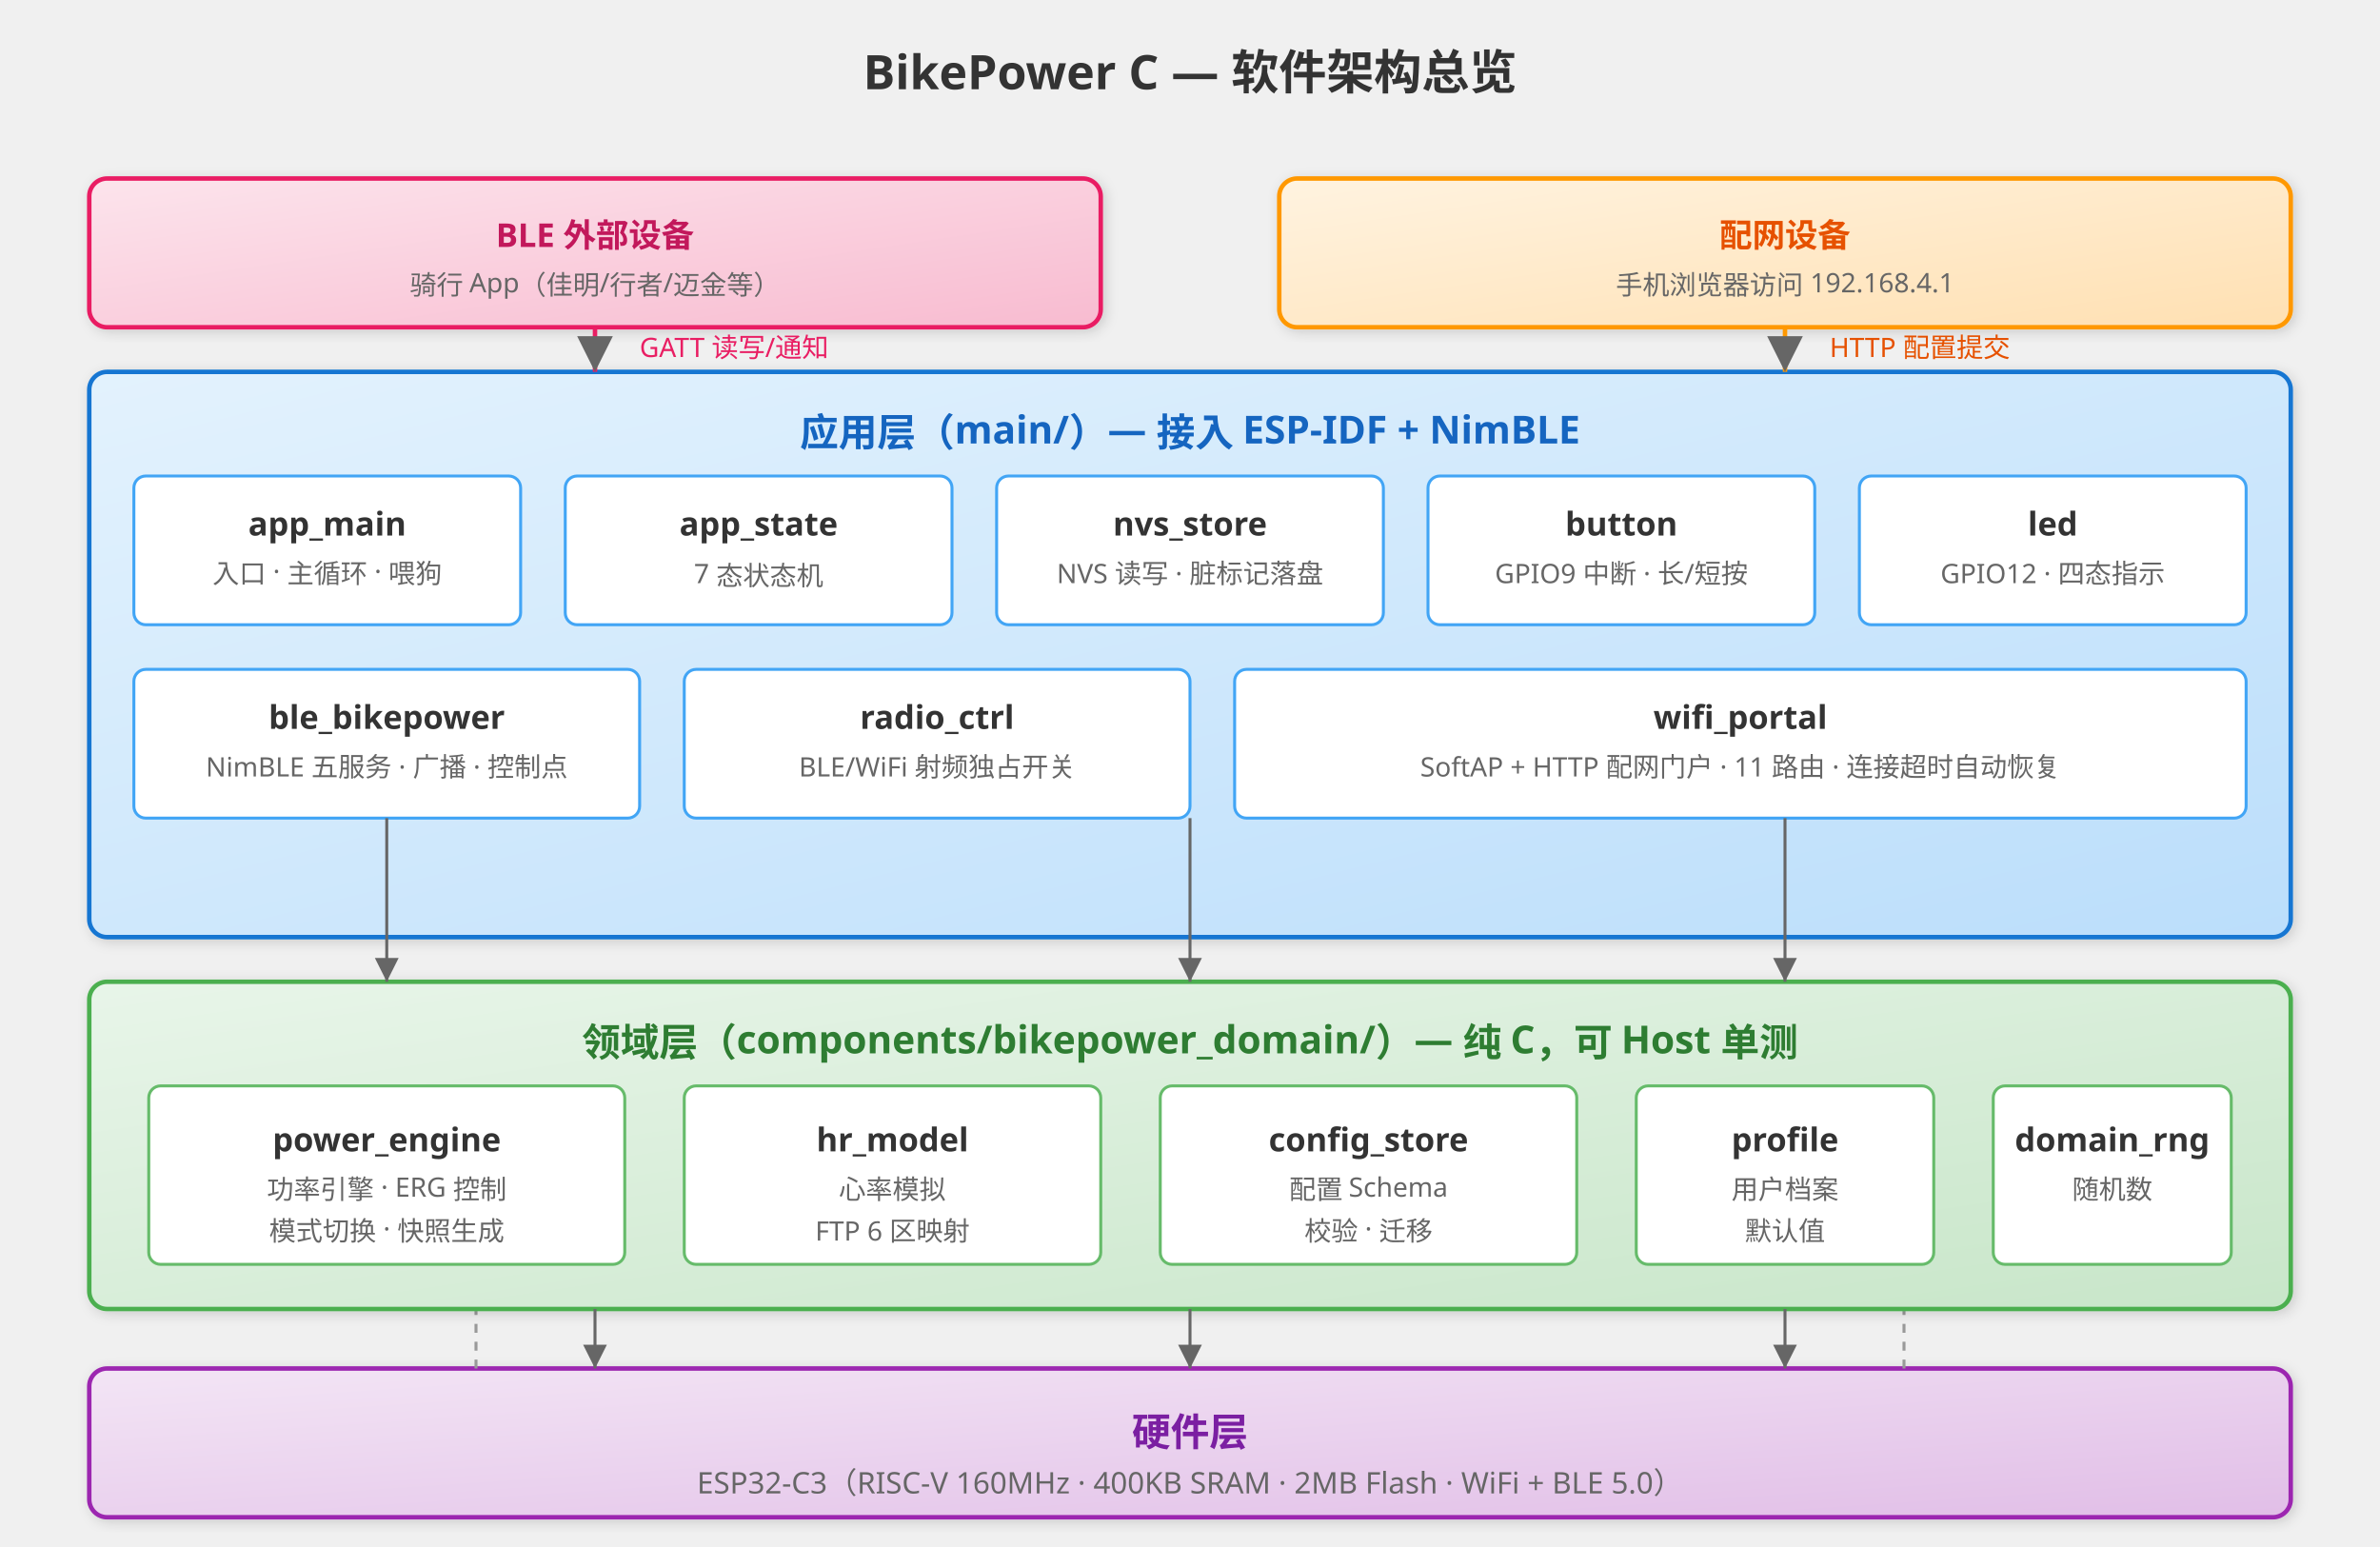
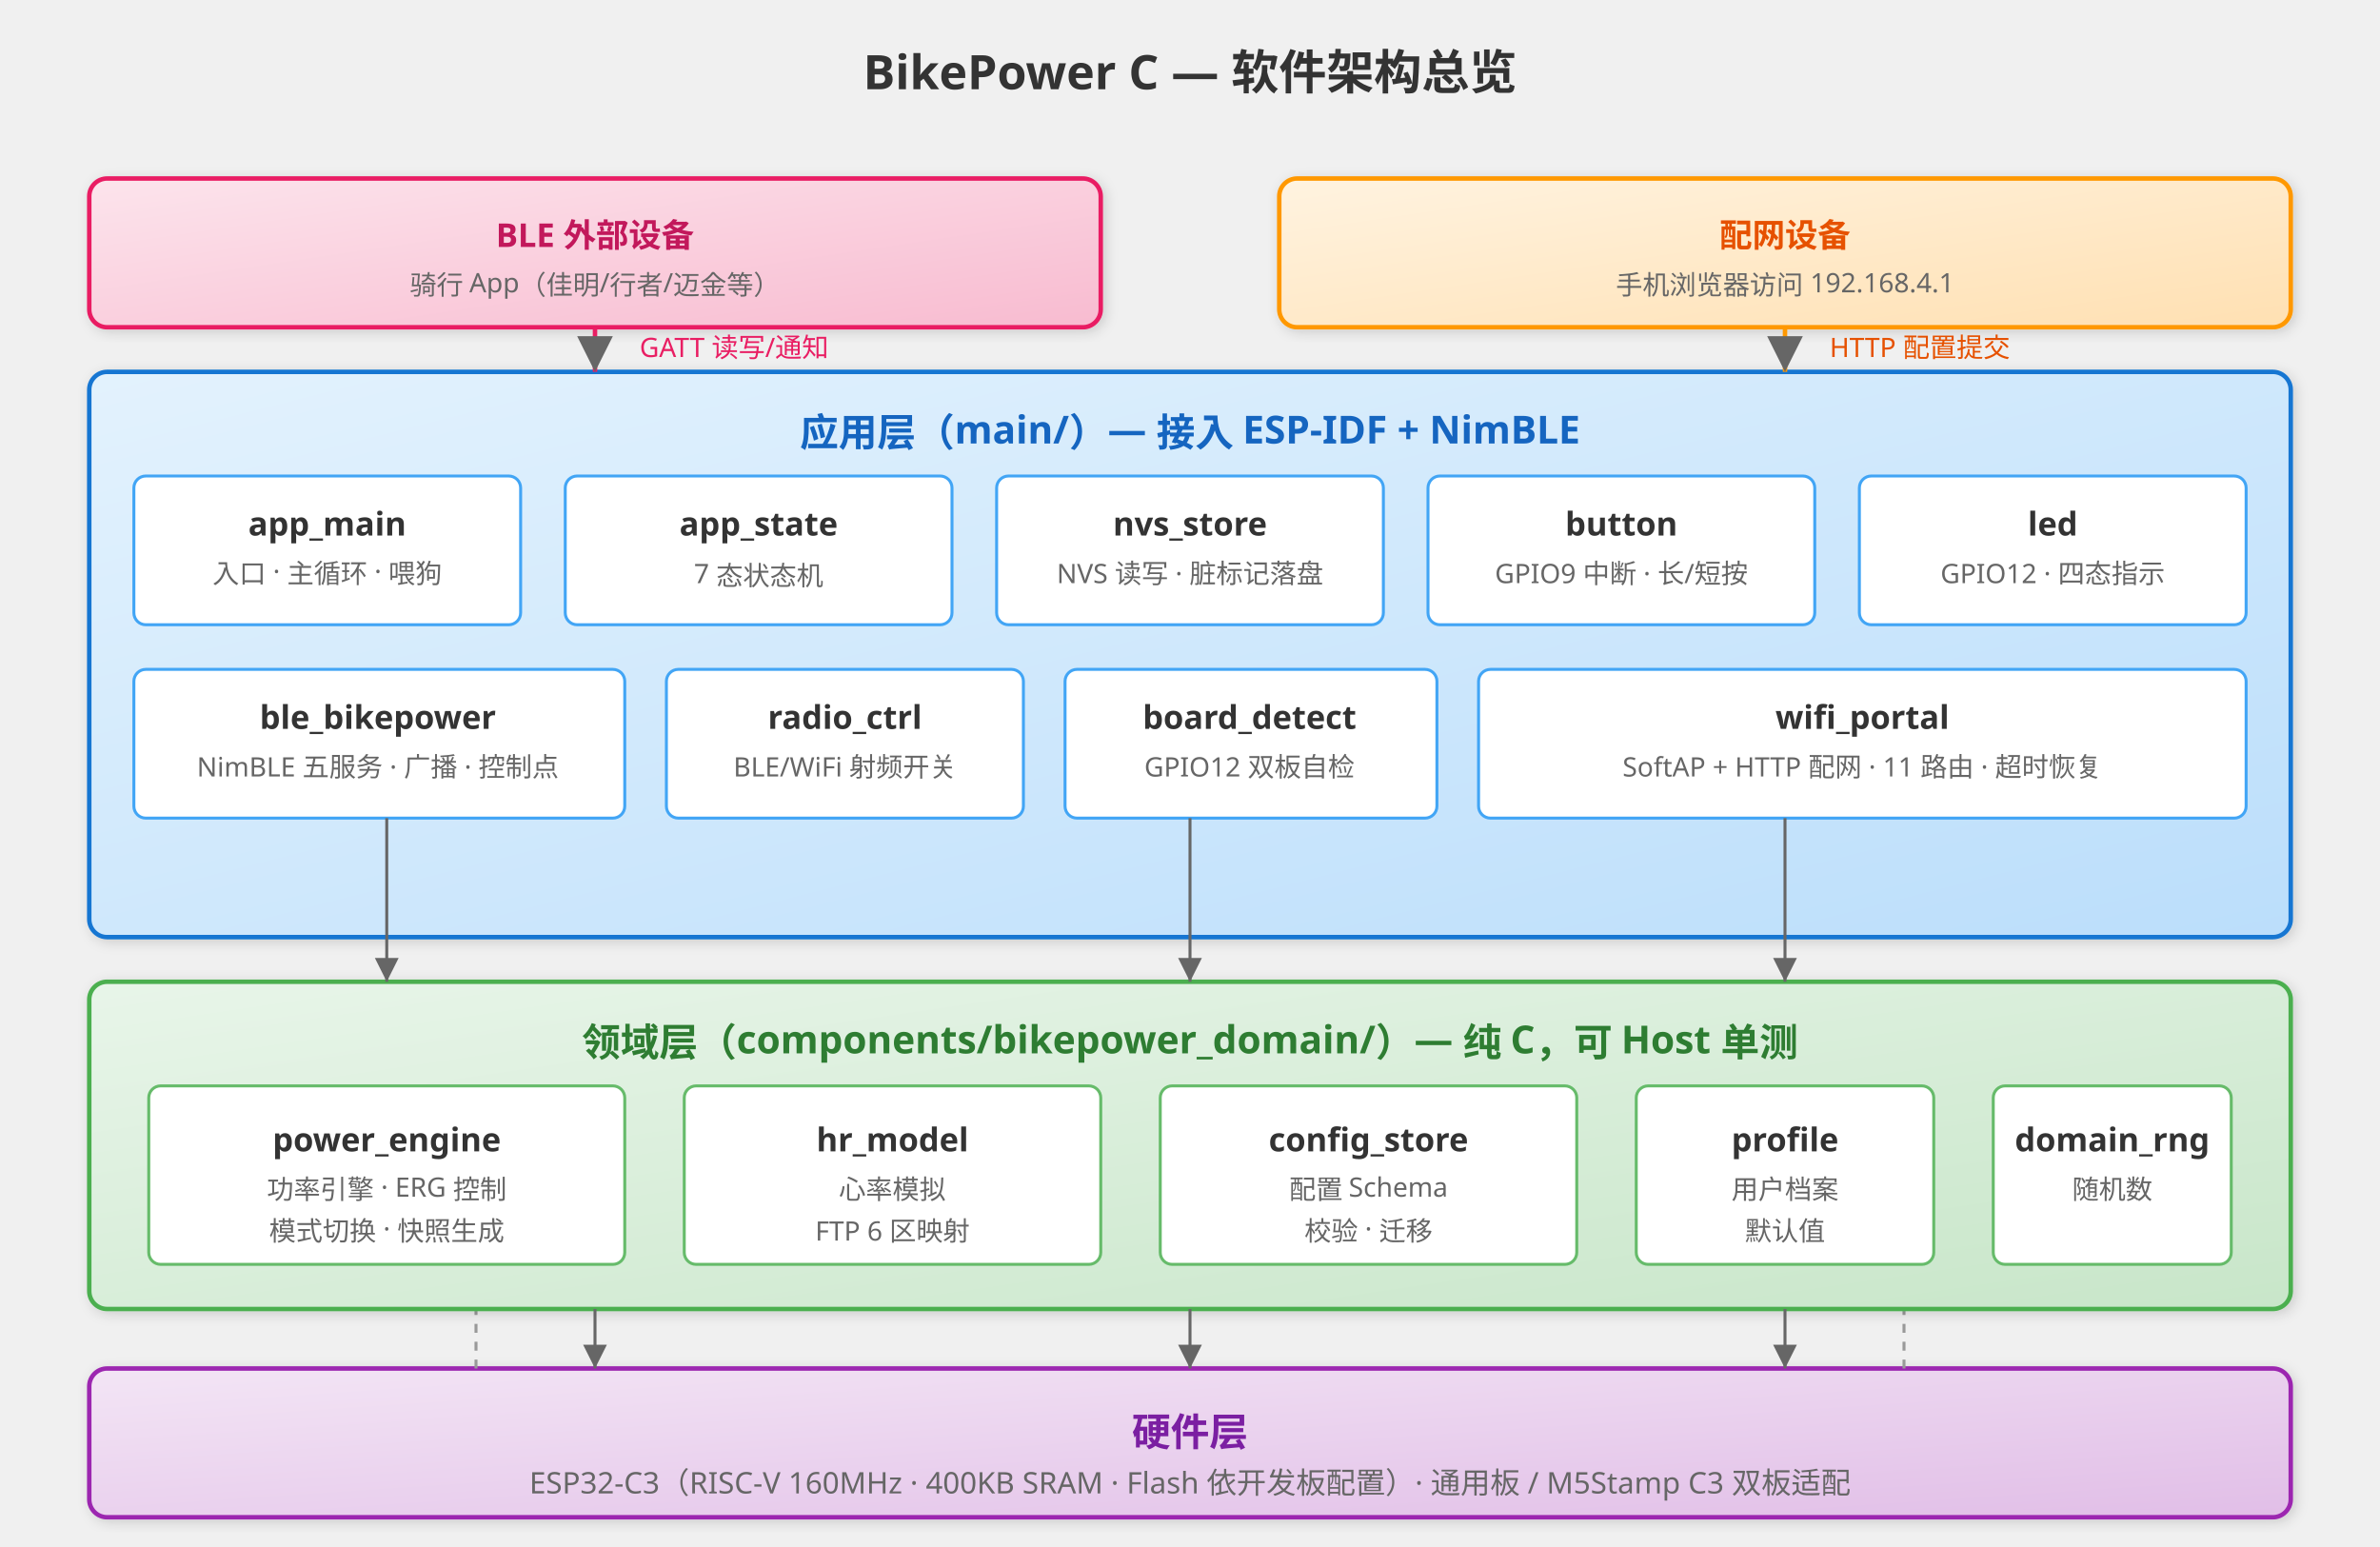
<svg xmlns="http://www.w3.org/2000/svg" viewBox="0 0 800 520" font-family="'PingFang SC','Microsoft YaHei',sans-serif">
  <defs>
    <marker id="arrow" viewBox="0 0 10 10" refX="10" refY="5" markerWidth="8" markerHeight="8" orient="auto">
      <path d="M0,0 L10,5 L0,10 Z" fill="#666" />
    </marker>
    <linearGradient id="gpu" x1="0%" y1="0%" x2="100%" y2="100%">
      <stop offset="0%" style="stop-color:#e8f5e9" />
      <stop offset="100%" style="stop-color:#c8e6c9" />
    </linearGradient>
    <linearGradient id="app" x1="0%" y1="0%" x2="100%" y2="100%">
      <stop offset="0%" style="stop-color:#e3f2fd" />
      <stop offset="100%" style="stop-color:#bbdefb" />
    </linearGradient>
    <linearGradient id="ble" x1="0%" y1="0%" x2="100%" y2="100%">
      <stop offset="0%" style="stop-color:#fce4ec" />
      <stop offset="100%" style="stop-color:#f8bbd0" />
    </linearGradient>
    <linearGradient id="ui" x1="0%" y1="0%" x2="100%" y2="100%">
      <stop offset="0%" style="stop-color:#fff3e0" />
      <stop offset="100%" style="stop-color:#ffe0b2" />
    </linearGradient>
    <linearGradient id="hw" x1="0%" y1="0%" x2="100%" y2="100%">
      <stop offset="0%" style="stop-color:#f3e5f5" />
      <stop offset="100%" style="stop-color:#e1bee7" />
    </linearGradient>
    <filter id="shadow">
      <feDropShadow dx="1" dy="1" stdDeviation="2" flood-opacity="0.15" />
    </filter>
  </defs>
  <text x="400" y="30" text-anchor="middle" font-size="16" font-weight="bold" fill="#333">BikePower C — 软件架构总览</text>
  <rect x="30" y="460" width="740" height="50" rx="6" fill="url(#hw)" stroke="#9c27b0" stroke-width="1.5" filter="url(#shadow)" />
  <text x="400" y="486" text-anchor="middle" font-size="13" font-weight="bold" fill="#7b1fa2">硬件层</text>
-   <text x="400" y="502" text-anchor="middle" font-size="10" fill="#666">ESP32-C3（RISC-V 160MHz · 400KB SRAM · 2MB Flash · WiFi + BLE 5.0）</text>
+   <text x="400" y="502" text-anchor="middle" font-size="10" fill="#666">ESP32-C3（RISC-V 160MHz · 400KB SRAM · Flash 依开发板配置）· 通用板 / M5Stamp C3 双板适配</text>
  <line x1="160" y1="460" x2="160" y2="440" stroke="#999" stroke-dasharray="3,3" />
-   <text x="160" y="435" text-anchor="middle" font-size="9" fill="#999">GPIO9</text>
+   <text x="160" y="435" text-anchor="middle" font-size="9" fill="#999">GPIO9 按钮</text>
  <line x1="640" y1="460" x2="640" y2="440" stroke="#999" stroke-dasharray="3,3" />
-   <text x="640" y="435" text-anchor="middle" font-size="9" fill="#999">GPIO12</text>
+   <text x="640" y="435" text-anchor="middle" font-size="9" fill="#999">GPIO12 LED / GPIO2 SK6812</text>
  <rect x="30" y="330" width="740" height="110" rx="6" fill="url(#gpu)" stroke="#4caf50" stroke-width="1.5" filter="url(#shadow)" />
  <text x="400" y="355" text-anchor="middle" font-size="13" font-weight="bold" fill="#2e7d32">领域层（components/bikepower_domain/）— 纯 C，可 Host 单测</text>
  <rect x="50" y="365" width="160" height="60" rx="4" fill="#fff" stroke="#66bb6a" stroke-width="1" />
  <text x="130" y="387" text-anchor="middle" font-size="11" font-weight="bold" fill="#333">power_engine</text>
  <text x="130" y="403" text-anchor="middle" font-size="9" fill="#666">功率引擎 · ERG 控制</text>
  <text x="130" y="417" text-anchor="middle" font-size="9" fill="#666">模式切换 · 快照生成</text>
  <rect x="230" y="365" width="140" height="60" rx="4" fill="#fff" stroke="#66bb6a" stroke-width="1" />
  <text x="300" y="387" text-anchor="middle" font-size="11" font-weight="bold" fill="#333">hr_model</text>
  <text x="300" y="403" text-anchor="middle" font-size="9" fill="#666">心率模拟</text>
  <text x="300" y="417" text-anchor="middle" font-size="9" fill="#666">FTP 6 区映射</text>
  <rect x="390" y="365" width="140" height="60" rx="4" fill="#fff" stroke="#66bb6a" stroke-width="1" />
  <text x="460" y="387" text-anchor="middle" font-size="11" font-weight="bold" fill="#333">config_store</text>
  <text x="460" y="403" text-anchor="middle" font-size="9" fill="#666">配置 Schema</text>
  <text x="460" y="417" text-anchor="middle" font-size="9" fill="#666">校验 · 迁移</text>
  <rect x="550" y="365" width="100" height="60" rx="4" fill="#fff" stroke="#66bb6a" stroke-width="1" />
  <text x="600" y="387" text-anchor="middle" font-size="11" font-weight="bold" fill="#333">profile</text>
  <text x="600" y="403" text-anchor="middle" font-size="9" fill="#666">用户档案</text>
  <text x="600" y="417" text-anchor="middle" font-size="9" fill="#666">默认值</text>
  <rect x="670" y="365" width="80" height="60" rx="4" fill="#fff" stroke="#66bb6a" stroke-width="1" />
  <text x="710" y="387" text-anchor="middle" font-size="11" font-weight="bold" fill="#333">domain_rng</text>
  <text x="710" y="403" text-anchor="middle" font-size="9" fill="#666">随机数</text>
  <rect x="30" y="125" width="740" height="190" rx="6" fill="url(#app)" stroke="#1976d2" stroke-width="1.5" filter="url(#shadow)" />
  <text x="400" y="150" text-anchor="middle" font-size="13" font-weight="bold" fill="#1565c0">应用层（main/）— 接入 ESP-IDF + NimBLE</text>
  <rect x="45" y="160" width="130" height="50" rx="4" fill="#fff" stroke="#42a5f5" stroke-width="1" />
  <text x="110" y="180" text-anchor="middle" font-size="11" font-weight="bold" fill="#333">app_main</text>
  <text x="110" y="196" text-anchor="middle" font-size="9" fill="#666">入口 · 主循环 · 喂狗</text>
  <rect x="190" y="160" width="130" height="50" rx="4" fill="#fff" stroke="#42a5f5" stroke-width="1" />
  <text x="255" y="180" text-anchor="middle" font-size="11" font-weight="bold" fill="#333">app_state</text>
  <text x="255" y="196" text-anchor="middle" font-size="9" fill="#666">7 态状态机</text>
  <rect x="335" y="160" width="130" height="50" rx="4" fill="#fff" stroke="#42a5f5" stroke-width="1" />
  <text x="400" y="180" text-anchor="middle" font-size="11" font-weight="bold" fill="#333">nvs_store</text>
  <text x="400" y="196" text-anchor="middle" font-size="9" fill="#666">NVS 读写 · 脏标记落盘</text>
  <rect x="480" y="160" width="130" height="50" rx="4" fill="#fff" stroke="#42a5f5" stroke-width="1" />
  <text x="545" y="180" text-anchor="middle" font-size="11" font-weight="bold" fill="#333">button</text>
  <text x="545" y="196" text-anchor="middle" font-size="9" fill="#666">GPIO9 中断 · 长/短按</text>
  <rect x="625" y="160" width="130" height="50" rx="4" fill="#fff" stroke="#42a5f5" stroke-width="1" />
  <text x="690" y="180" text-anchor="middle" font-size="11" font-weight="bold" fill="#333">led</text>
  <text x="690" y="196" text-anchor="middle" font-size="9" fill="#666">GPIO12 · 四态指示</text>
-   <rect x="45" y="225" width="170" height="50" rx="4" fill="#fff" stroke="#42a5f5" stroke-width="1" />
-   <text x="130" y="245" text-anchor="middle" font-size="11" font-weight="bold" fill="#333">ble_bikepower</text>
-   <text x="130" y="261" text-anchor="middle" font-size="9" fill="#666">NimBLE 五服务 · 广播 · 控制点</text>
-   <rect x="230" y="225" width="170" height="50" rx="4" fill="#fff" stroke="#42a5f5" stroke-width="1" />
-   <text x="315" y="245" text-anchor="middle" font-size="11" font-weight="bold" fill="#333">radio_ctrl</text>
-   <text x="315" y="261" text-anchor="middle" font-size="9" fill="#666">BLE/WiFi 射频独占开关</text>
-   <rect x="415" y="225" width="340" height="50" rx="4" fill="#fff" stroke="#42a5f5" stroke-width="1" />
-   <text x="585" y="245" text-anchor="middle" font-size="11" font-weight="bold" fill="#333">wifi_portal</text>
-   <text x="585" y="261" text-anchor="middle" font-size="9" fill="#666">SoftAP + HTTP 配网门户 · 11 路由 · 连接超时自动恢复</text>
+   <rect x="45" y="225" width="165" height="50" rx="4" fill="#fff" stroke="#42a5f5" stroke-width="1" />
+   <text x="127" y="245" text-anchor="middle" font-size="11" font-weight="bold" fill="#333">ble_bikepower</text>
+   <text x="127" y="261" text-anchor="middle" font-size="9" fill="#666">NimBLE 五服务 · 广播 · 控制点</text>
+   <rect x="224" y="225" width="120" height="50" rx="4" fill="#fff" stroke="#42a5f5" stroke-width="1" />
+   <text x="284" y="245" text-anchor="middle" font-size="11" font-weight="bold" fill="#333">radio_ctrl</text>
+   <text x="284" y="261" text-anchor="middle" font-size="9" fill="#666">BLE/WiFi 射频开关</text>
+   <rect x="358" y="225" width="125" height="50" rx="4" fill="#fff" stroke="#42a5f5" stroke-width="1" />
+   <text x="420" y="245" text-anchor="middle" font-size="11" font-weight="bold" fill="#333">board_detect</text>
+   <text x="420" y="261" text-anchor="middle" font-size="9" fill="#666">GPIO12 双板自检</text>
+   <rect x="497" y="225" width="258" height="50" rx="4" fill="#fff" stroke="#42a5f5" stroke-width="1" />
+   <text x="626" y="245" text-anchor="middle" font-size="11" font-weight="bold" fill="#333">wifi_portal</text>
+   <text x="626" y="261" text-anchor="middle" font-size="9" fill="#666">SoftAP + HTTP 配网 · 11 路由 · 超时恢复</text>
  <line x1="130" y1="275" x2="130" y2="330" stroke="#666" stroke-width="1" marker-end="url(#arrow)" />
  <line x1="400" y1="275" x2="400" y2="330" stroke="#666" stroke-width="1" marker-end="url(#arrow)" />
  <line x1="600" y1="275" x2="600" y2="330" stroke="#666" stroke-width="1" marker-end="url(#arrow)" />
  <line x1="200" y1="440" x2="200" y2="460" stroke="#666" stroke-width="1" marker-end="url(#arrow)" />
  <line x1="400" y1="440" x2="400" y2="460" stroke="#666" stroke-width="1" marker-end="url(#arrow)" />
  <line x1="600" y1="440" x2="600" y2="460" stroke="#666" stroke-width="1" marker-end="url(#arrow)" />
  <rect x="30" y="60" width="340" height="50" rx="6" fill="url(#ble)" stroke="#e91e63" stroke-width="1.5" filter="url(#shadow)" />
  <text x="200" y="83" text-anchor="middle" font-size="11" font-weight="bold" fill="#c2185b">BLE 外部设备</text>
  <text x="200" y="99" text-anchor="middle" font-size="9" fill="#666">骑行 App（佳明/行者/迈金等）</text>
  <line x1="200" y1="110" x2="200" y2="125" stroke="#e91e63" stroke-width="1.5" marker-end="url(#arrow)" />
  <text x="215" y="120" font-size="9" fill="#e91e63">GATT 读写/通知</text>
  <rect x="430" y="60" width="340" height="50" rx="6" fill="url(#ui)" stroke="#ff9800" stroke-width="1.5" filter="url(#shadow)" />
  <text x="600" y="83" text-anchor="middle" font-size="11" font-weight="bold" fill="#e65100">配网设备</text>
  <text x="600" y="99" text-anchor="middle" font-size="9" fill="#666">手机浏览器访问 192.168.4.1</text>
  <line x1="600" y1="110" x2="600" y2="125" stroke="#ff9800" stroke-width="1.5" marker-end="url(#arrow)" />
  <text x="615" y="120" font-size="9" fill="#e65100">HTTP 配置提交</text>
</svg>
